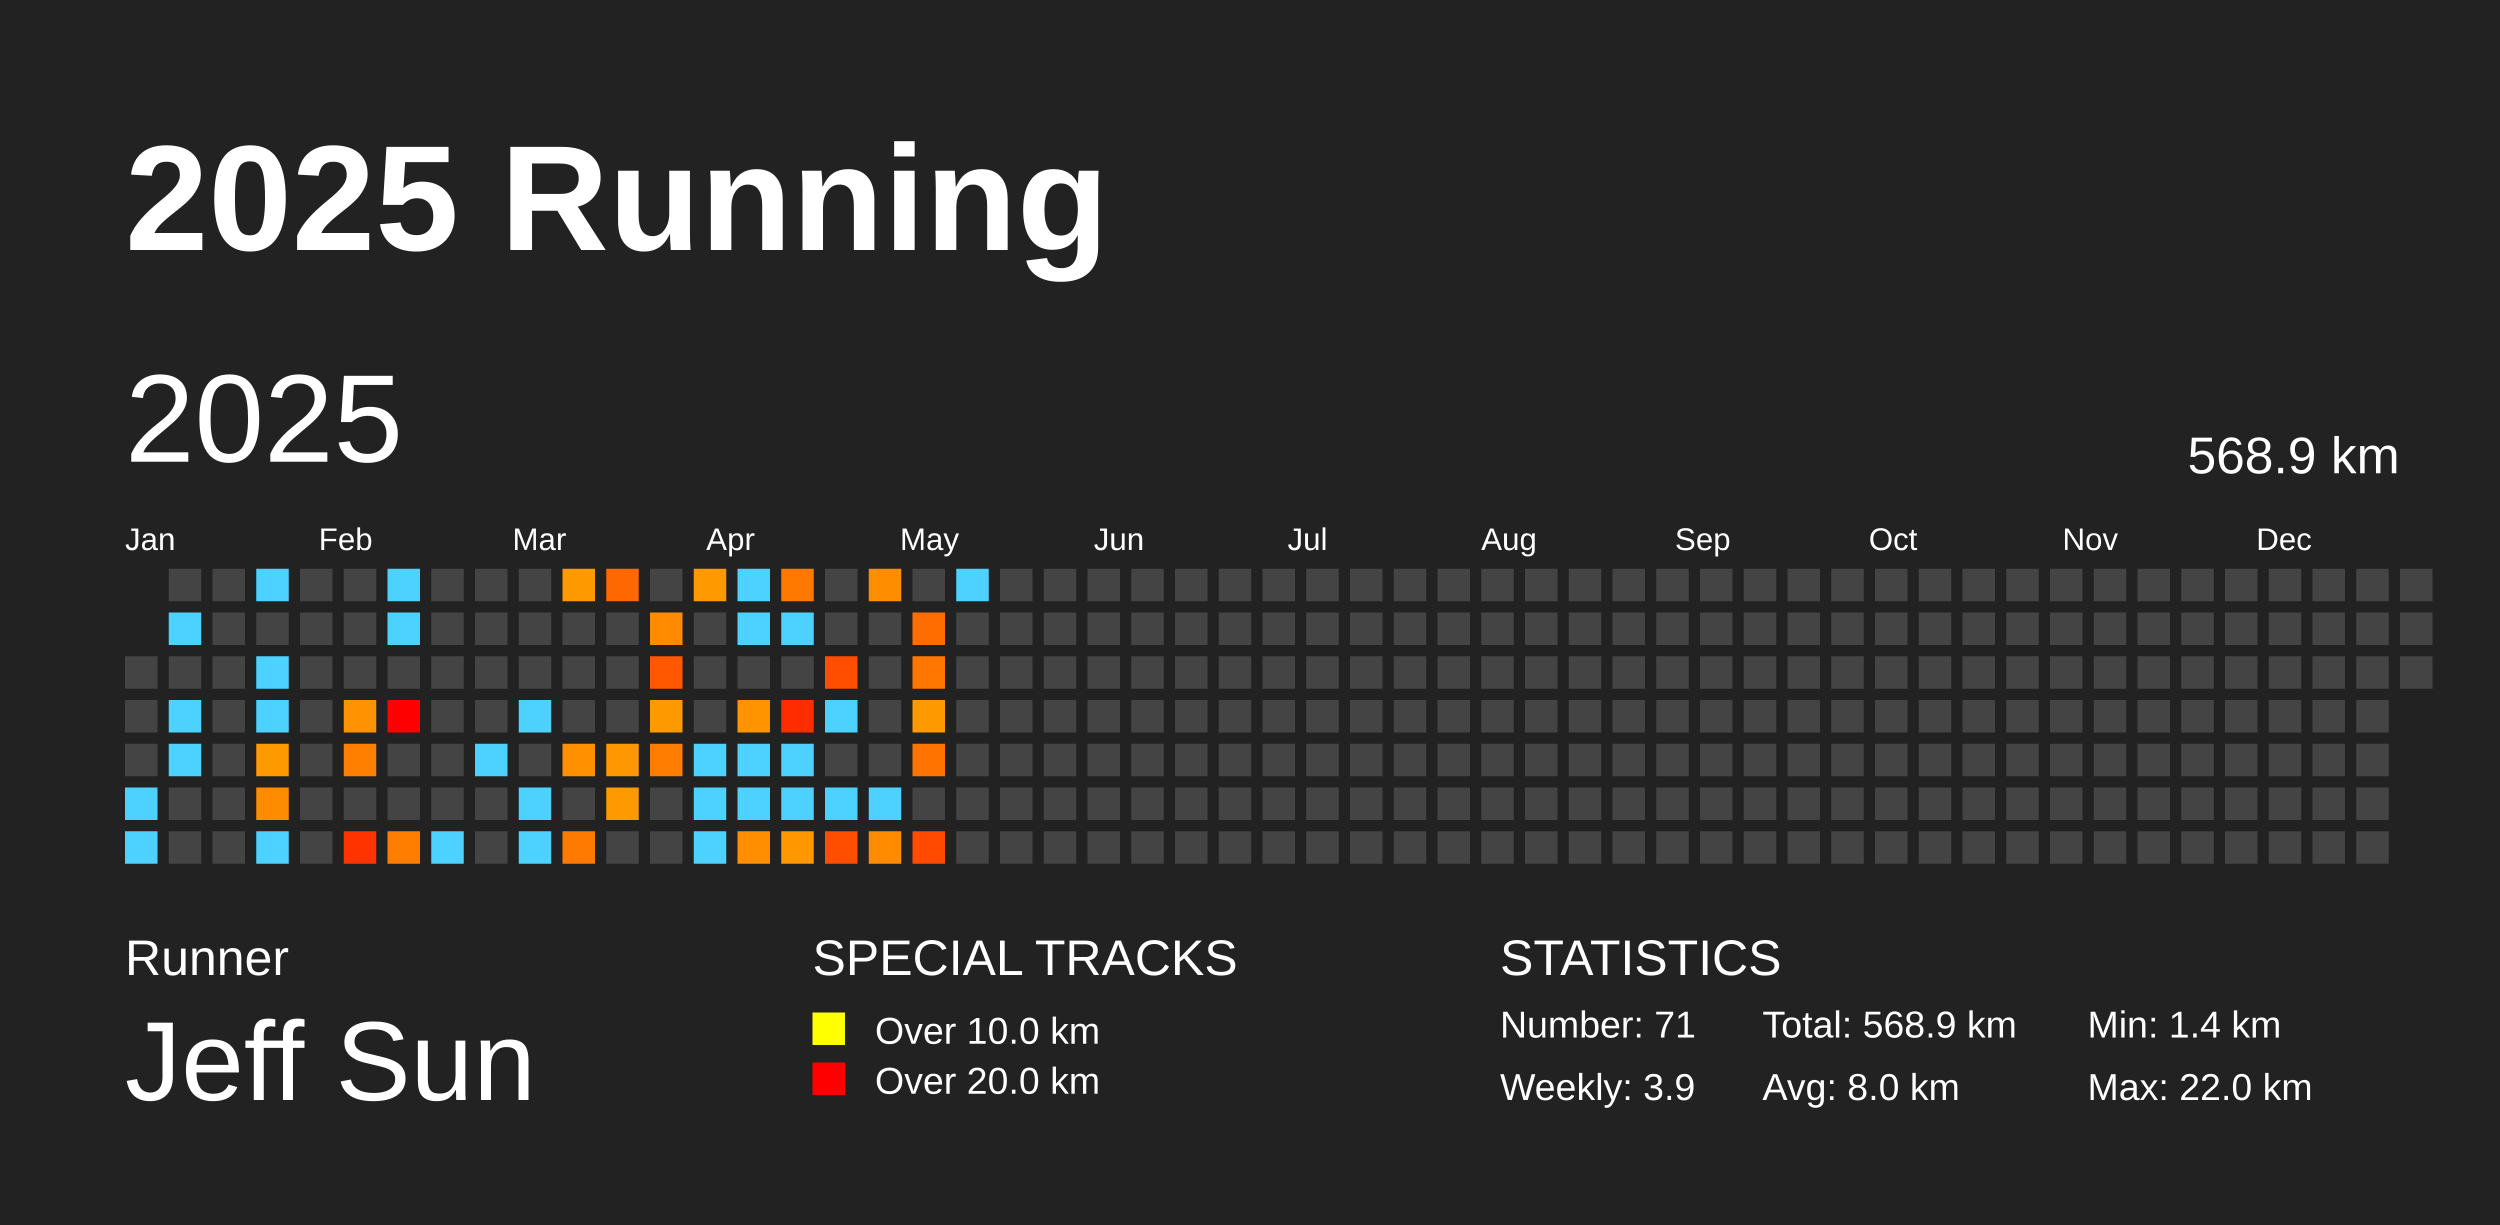
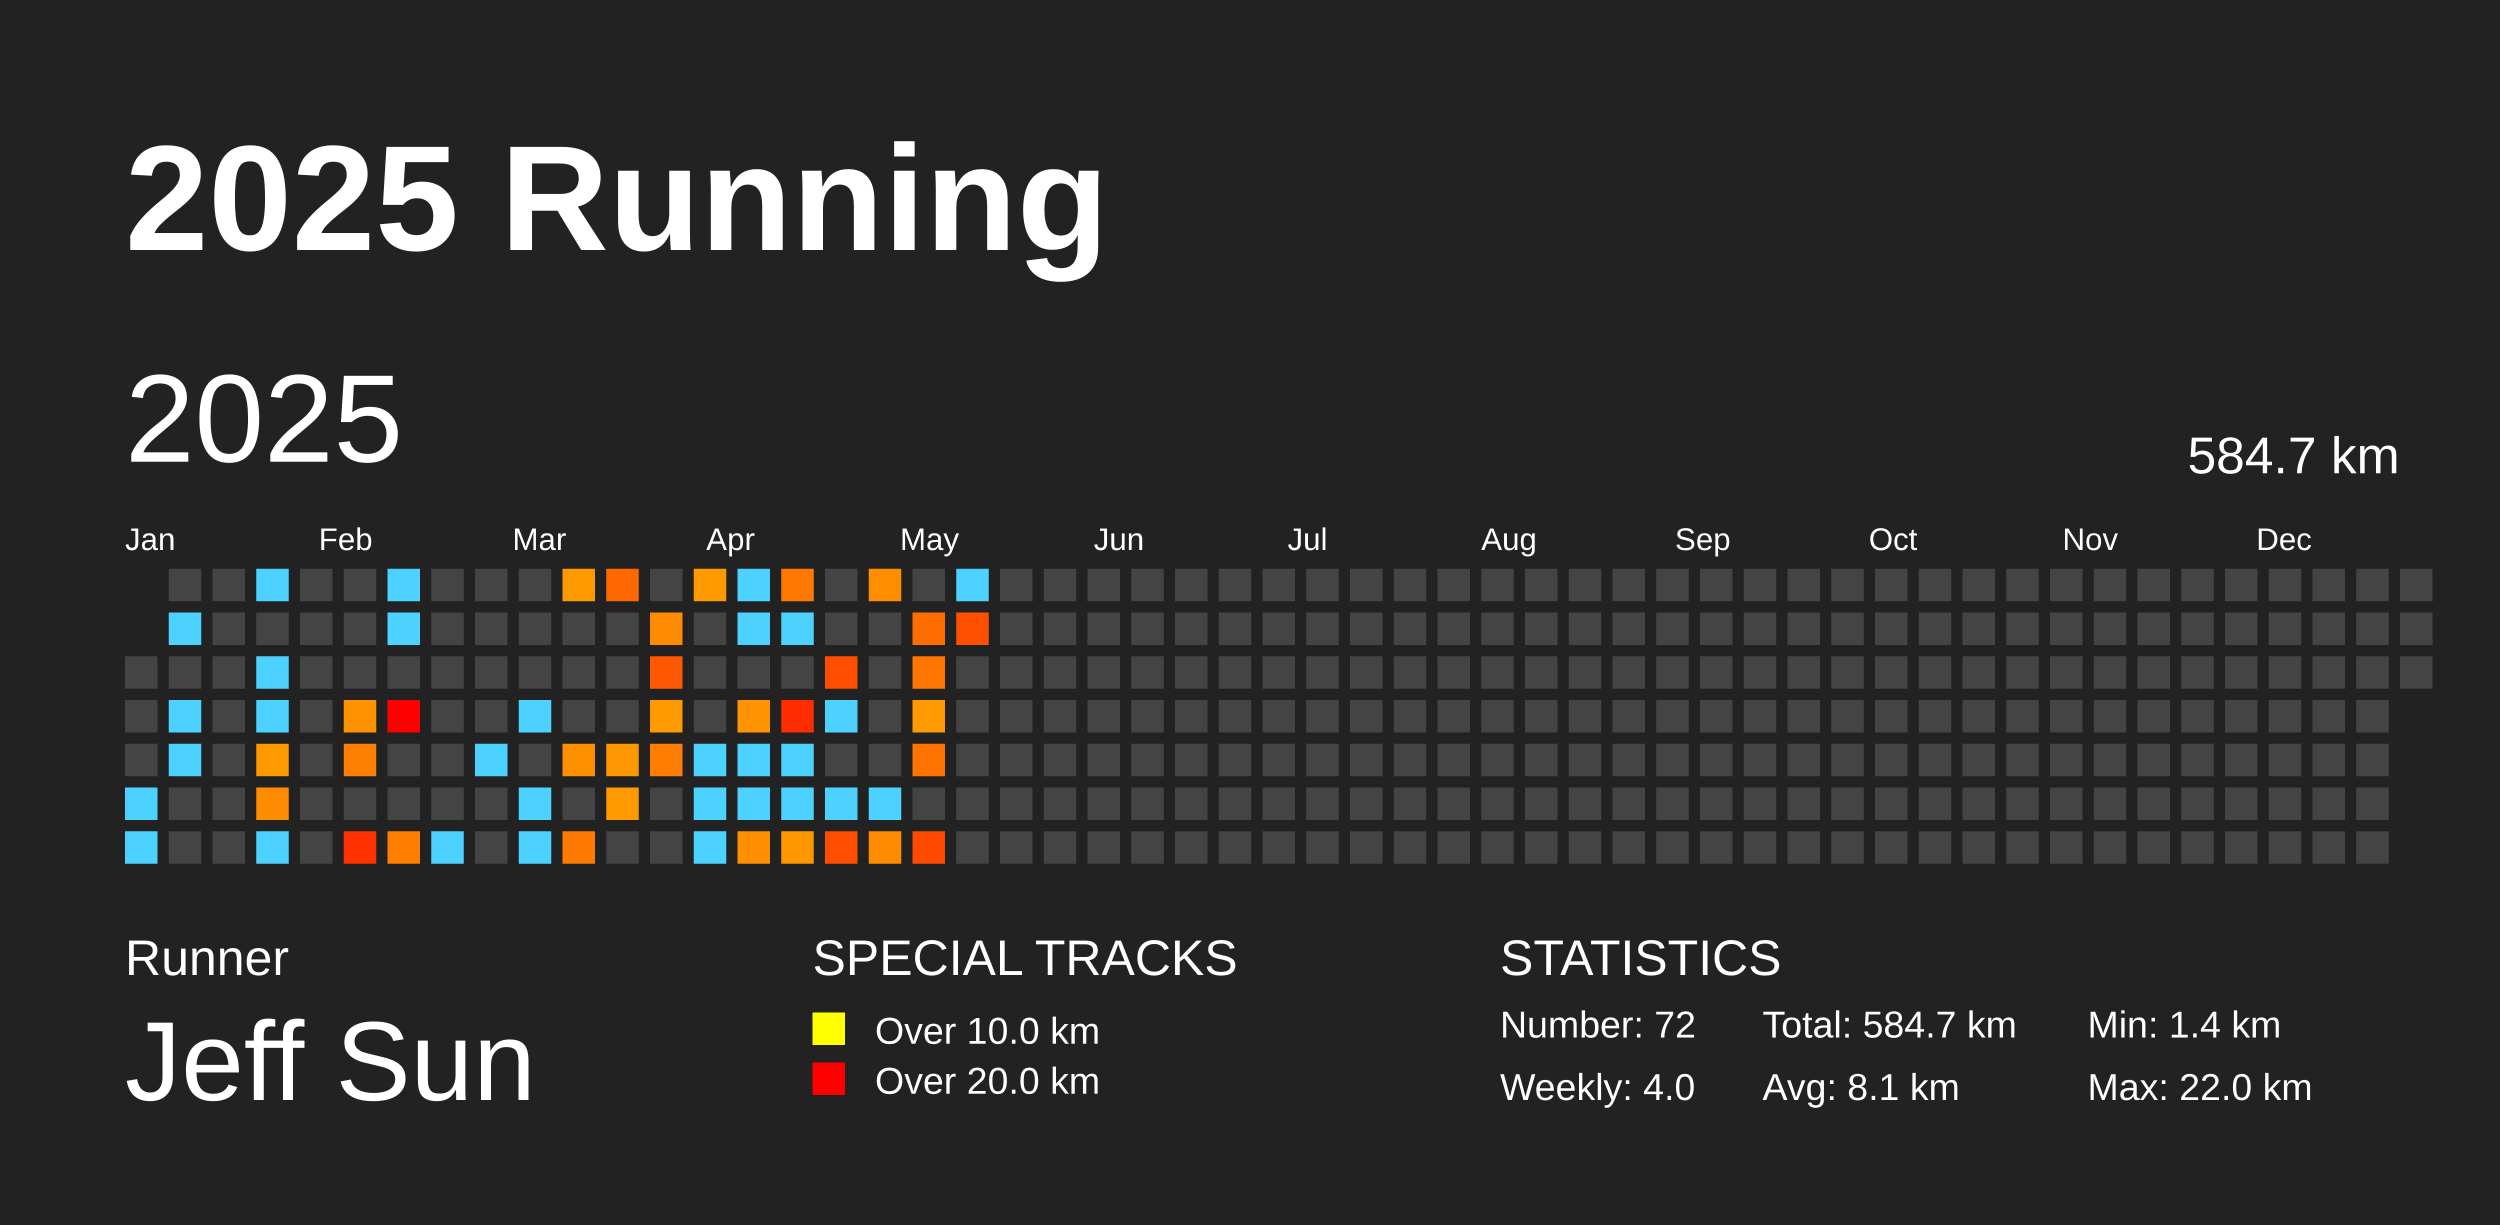
<svg xmlns="http://www.w3.org/2000/svg" baseProfile="full" height="98mm" version="1.1" viewBox="0,0,200,98" width="200mm">
  <defs />
  <rect fill="#222222" height="98" width="200" x="0" y="0" />
  <text fill="#FFFFFF" style="font-size:12px; font-family:Arial; font-weight:bold;" x="10" y="20">2025 Running</text>
  <text fill="#FFFFFF" style="font-size:4px; font-family:Arial" x="10" y="78">Runner</text>
  <text fill="#FFFFFF" style="font-size:9px; font-family:Arial" x="10" y="88">Jeff Sun</text>
  <text fill="#FFFFFF" style="font-size:4px; font-family:Arial" x="65" y="78">SPECIAL TRACKS</text>
  <rect fill="yellow" height="2.6" width="2.6" x="65" y="81" />
  <text fill="#FFFFFF" style="font-size:3px; font-family:Arial" x="70" y="83.5">Over 10.0 km</text>
  <rect fill="red" height="2.6" width="2.6" x="65" y="85" />
  <text fill="#FFFFFF" style="font-size:3px; font-family:Arial" x="70" y="87.5">Over 20.0 km</text>
  <text fill="#FFFFFF" style="font-size:4px; font-family:Arial" x="120" y="78">STATISTICS</text>
-   <text fill="#FFFFFF" style="font-size:3px; font-family:Arial" x="120" y="83">Number: 71</text>
-   <text fill="#FFFFFF" style="font-size:3px; font-family:Arial" x="120" y="88">Weekly: 3.9</text>
-   <text fill="#FFFFFF" style="font-size:3px; font-family:Arial" x="141" y="83">Total: 568.9 km</text>
-   <text fill="#FFFFFF" style="font-size:3px; font-family:Arial" x="141" y="88">Avg: 8.0 km</text>
+   <text fill="#FFFFFF" style="font-size:3px; font-family:Arial" x="120" y="83">Number: 72</text>
+   <text fill="#FFFFFF" style="font-size:3px; font-family:Arial" x="120" y="88">Weekly: 4.0</text>
+   <text fill="#FFFFFF" style="font-size:3px; font-family:Arial" x="141" y="83">Total: 584.7 km</text>
+   <text fill="#FFFFFF" style="font-size:3px; font-family:Arial" x="141" y="88">Avg: 8.1 km</text>
  <text fill="#FFFFFF" style="font-size:3px; font-family:Arial" x="167" y="83">Min: 1.4 km</text>
  <text fill="#FFFFFF" style="font-size:3px; font-family:Arial" x="167" y="88">Max: 22.0 km</text>
  <text dominant-baseline="hanging" fill="#FFFFFF" style="font-size:10.0px; font-family:Arial;" x="10" y="30">2025</text>
-   <text dominant-baseline="hanging" fill="#FFFFFF" style="font-size:4.125px; font-family:Arial;" x="175" y="35">568.9 km</text>
+   <text dominant-baseline="hanging" fill="#FFFFFF" style="font-size:4.125px; font-family:Arial;" x="175" y="35">584.7 km</text>
  <text fill="#FFFFFF" style="font-size:2.5px; font-family:Arial" x="10.0" y="44">Jan</text>
  <text fill="#FFFFFF" style="font-size:2.5px; font-family:Arial" x="25.5" y="44">Feb</text>
  <text fill="#FFFFFF" style="font-size:2.5px; font-family:Arial" x="41.0" y="44">Mar</text>
  <text fill="#FFFFFF" style="font-size:2.5px; font-family:Arial" x="56.5" y="44">Apr</text>
  <text fill="#FFFFFF" style="font-size:2.5px; font-family:Arial" x="72.0" y="44">May</text>
  <text fill="#FFFFFF" style="font-size:2.5px; font-family:Arial" x="87.5" y="44">Jun</text>
  <text fill="#FFFFFF" style="font-size:2.5px; font-family:Arial" x="103.0" y="44">Jul</text>
  <text fill="#FFFFFF" style="font-size:2.5px; font-family:Arial" x="118.5" y="44">Aug</text>
  <text fill="#FFFFFF" style="font-size:2.5px; font-family:Arial" x="134.0" y="44">Sep</text>
  <text fill="#FFFFFF" style="font-size:2.5px; font-family:Arial" x="149.5" y="44">Oct</text>
  <text fill="#FFFFFF" style="font-size:2.5px; font-family:Arial" x="165.0" y="44">Nov</text>
  <text fill="#FFFFFF" style="font-size:2.5px; font-family:Arial" x="180.5" y="44">Dec</text>
  <rect fill="#444444" height="2.6" width="2.6" x="10.0" y="52.5" />
  <rect fill="#444444" height="2.6" width="2.6" x="10.0" y="56.0" />
  <rect fill="#444444" height="2.6" width="2.6" x="10.0" y="59.5" />
  <rect fill="#4dd2ff" height="2.6" width="2.6" x="10.0" y="63.0" />
  <rect fill="#4dd2ff" height="2.6" width="2.6" x="10.0" y="66.5" />
  <rect fill="#444444" height="2.6" width="2.6" x="13.5" y="45.5" />
  <rect fill="#4dd2ff" height="2.6" width="2.6" x="13.5" y="49.0" />
  <rect fill="#444444" height="2.6" width="2.6" x="13.5" y="52.5" />
  <rect fill="#4dd2ff" height="2.6" width="2.6" x="13.5" y="56.0" />
  <rect fill="#4dd2ff" height="2.6" width="2.6" x="13.5" y="59.5" />
  <rect fill="#444444" height="2.6" width="2.6" x="13.5" y="63.0" />
  <rect fill="#444444" height="2.6" width="2.6" x="13.5" y="66.5" />
  <rect fill="#444444" height="2.6" width="2.6" x="17.0" y="45.5" />
  <rect fill="#444444" height="2.6" width="2.6" x="17.0" y="49.0" />
  <rect fill="#444444" height="2.6" width="2.6" x="17.0" y="52.5" />
  <rect fill="#444444" height="2.6" width="2.6" x="17.0" y="56.0" />
  <rect fill="#444444" height="2.6" width="2.6" x="17.0" y="59.5" />
  <rect fill="#444444" height="2.6" width="2.6" x="17.0" y="63.0" />
  <rect fill="#444444" height="2.6" width="2.6" x="17.0" y="66.5" />
  <rect fill="#4dd2ff" height="2.6" width="2.6" x="20.5" y="45.5" />
  <rect fill="#444444" height="2.6" width="2.6" x="20.5" y="49.0" />
  <rect fill="#4dd2ff" height="2.6" width="2.6" x="20.5" y="52.5" />
  <rect fill="#4dd2ff" height="2.6" width="2.6" x="20.5" y="56.0" />
  <rect fill="#ff9900" height="2.6" width="2.6" x="20.5" y="59.5" />
  <rect fill="#ff8c00" height="2.6" width="2.6" x="20.5" y="63.0" />
  <rect fill="#4dd2ff" height="2.6" width="2.6" x="20.5" y="66.5" />
  <rect fill="#444444" height="2.6" width="2.6" x="24.0" y="45.5" />
  <rect fill="#444444" height="2.6" width="2.6" x="24.0" y="49.0" />
  <rect fill="#444444" height="2.6" width="2.6" x="24.0" y="52.5" />
  <rect fill="#444444" height="2.6" width="2.6" x="24.0" y="56.0" />
  <rect fill="#444444" height="2.6" width="2.6" x="24.0" y="59.5" />
  <rect fill="#444444" height="2.6" width="2.6" x="24.0" y="63.0" />
  <rect fill="#444444" height="2.6" width="2.6" x="24.0" y="66.5" />
  <rect fill="#444444" height="2.6" width="2.6" x="27.5" y="45.5" />
  <rect fill="#444444" height="2.6" width="2.6" x="27.5" y="49.0" />
  <rect fill="#444444" height="2.6" width="2.6" x="27.5" y="52.5" />
  <rect fill="#ff9200" height="2.6" width="2.6" x="27.5" y="56.0" />
  <rect fill="#ff7f00" height="2.6" width="2.6" x="27.5" y="59.5" />
  <rect fill="#444444" height="2.6" width="2.6" x="27.5" y="63.0" />
  <rect fill="#ff3300" height="2.6" width="2.6" x="27.5" y="66.5" />
  <rect fill="#4dd2ff" height="2.6" width="2.6" x="31.0" y="45.5" />
  <rect fill="#4dd2ff" height="2.6" width="2.6" x="31.0" y="49.0" />
  <rect fill="#444444" height="2.6" width="2.6" x="31.0" y="52.5" />
  <rect fill="red" height="2.6" width="2.6" x="31.0" y="56.0" />
  <rect fill="#444444" height="2.6" width="2.6" x="31.0" y="59.5" />
  <rect fill="#444444" height="2.6" width="2.6" x="31.0" y="63.0" />
  <rect fill="#ff7e00" height="2.6" width="2.6" x="31.0" y="66.5" />
  <rect fill="#444444" height="2.6" width="2.6" x="34.5" y="45.5" />
  <rect fill="#444444" height="2.6" width="2.6" x="34.5" y="49.0" />
  <rect fill="#444444" height="2.6" width="2.6" x="34.5" y="52.5" />
  <rect fill="#444444" height="2.6" width="2.6" x="34.5" y="56.0" />
  <rect fill="#444444" height="2.6" width="2.6" x="34.5" y="59.5" />
  <rect fill="#444444" height="2.6" width="2.6" x="34.5" y="63.0" />
  <rect fill="#4dd2ff" height="2.6" width="2.6" x="34.5" y="66.5" />
  <rect fill="#444444" height="2.6" width="2.6" x="38.0" y="45.5" />
  <rect fill="#444444" height="2.6" width="2.6" x="38.0" y="49.0" />
  <rect fill="#444444" height="2.6" width="2.6" x="38.0" y="52.5" />
  <rect fill="#444444" height="2.6" width="2.6" x="38.0" y="56.0" />
  <rect fill="#4dd2ff" height="2.6" width="2.6" x="38.0" y="59.5" />
  <rect fill="#444444" height="2.6" width="2.6" x="38.0" y="63.0" />
  <rect fill="#444444" height="2.6" width="2.6" x="38.0" y="66.5" />
  <rect fill="#444444" height="2.6" width="2.6" x="41.5" y="45.5" />
  <rect fill="#444444" height="2.6" width="2.6" x="41.5" y="49.0" />
  <rect fill="#444444" height="2.6" width="2.6" x="41.5" y="52.5" />
  <rect fill="#4dd2ff" height="2.6" width="2.6" x="41.5" y="56.0" />
  <rect fill="#444444" height="2.6" width="2.6" x="41.5" y="59.5" />
  <rect fill="#4dd2ff" height="2.6" width="2.6" x="41.5" y="63.0" />
  <rect fill="#4dd2ff" height="2.6" width="2.6" x="41.5" y="66.5" />
  <rect fill="#ff9900" height="2.6" width="2.6" x="45.0" y="45.5" />
  <rect fill="#444444" height="2.6" width="2.6" x="45.0" y="49.0" />
  <rect fill="#444444" height="2.6" width="2.6" x="45.0" y="52.5" />
  <rect fill="#444444" height="2.6" width="2.6" x="45.0" y="56.0" />
  <rect fill="#ff9000" height="2.6" width="2.6" x="45.0" y="59.5" />
  <rect fill="#444444" height="2.6" width="2.6" x="45.0" y="63.0" />
  <rect fill="#ff7a00" height="2.6" width="2.6" x="45.0" y="66.5" />
  <rect fill="#ff6800" height="2.6" width="2.6" x="48.5" y="45.5" />
  <rect fill="#444444" height="2.6" width="2.6" x="48.5" y="49.0" />
  <rect fill="#444444" height="2.6" width="2.6" x="48.5" y="52.5" />
  <rect fill="#444444" height="2.6" width="2.6" x="48.5" y="56.0" />
  <rect fill="#ff9700" height="2.6" width="2.6" x="48.5" y="59.5" />
  <rect fill="#ff9900" height="2.6" width="2.6" x="48.5" y="63.0" />
  <rect fill="#444444" height="2.6" width="2.6" x="48.5" y="66.5" />
  <rect fill="#444444" height="2.6" width="2.6" x="52.0" y="45.5" />
  <rect fill="#ff8b00" height="2.6" width="2.6" x="52.0" y="49.0" />
  <rect fill="#ff5800" height="2.6" width="2.6" x="52.0" y="52.5" />
  <rect fill="#ff9900" height="2.6" width="2.6" x="52.0" y="56.0" />
  <rect fill="#ff7d00" height="2.6" width="2.6" x="52.0" y="59.5" />
  <rect fill="#444444" height="2.6" width="2.6" x="52.0" y="63.0" />
  <rect fill="#444444" height="2.6" width="2.6" x="52.0" y="66.5" />
  <rect fill="#ff9900" height="2.6" width="2.6" x="55.5" y="45.5" />
  <rect fill="#444444" height="2.6" width="2.6" x="55.5" y="49.0" />
  <rect fill="#444444" height="2.6" width="2.6" x="55.5" y="52.5" />
  <rect fill="#444444" height="2.6" width="2.6" x="55.5" y="56.0" />
  <rect fill="#4dd2ff" height="2.6" width="2.6" x="55.5" y="59.5" />
  <rect fill="#4dd2ff" height="2.6" width="2.6" x="55.5" y="63.0" />
  <rect fill="#4dd2ff" height="2.6" width="2.6" x="55.5" y="66.5" />
  <rect fill="#4dd2ff" height="2.6" width="2.6" x="59.0" y="45.5" />
  <rect fill="#4dd2ff" height="2.6" width="2.6" x="59.0" y="49.0" />
  <rect fill="#444444" height="2.6" width="2.6" x="59.0" y="52.5" />
  <rect fill="#ff9300" height="2.6" width="2.6" x="59.0" y="56.0" />
  <rect fill="#4dd2ff" height="2.6" width="2.6" x="59.0" y="59.5" />
  <rect fill="#4dd2ff" height="2.6" width="2.6" x="59.0" y="63.0" />
  <rect fill="#ff8e00" height="2.6" width="2.6" x="59.0" y="66.5" />
  <rect fill="#ff7900" height="2.6" width="2.6" x="62.5" y="45.5" />
  <rect fill="#4dd2ff" height="2.6" width="2.6" x="62.5" y="49.0" />
  <rect fill="#444444" height="2.6" width="2.6" x="62.5" y="52.5" />
  <rect fill="#ff2c00" height="2.6" width="2.6" x="62.5" y="56.0" />
  <rect fill="#4dd2ff" height="2.6" width="2.6" x="62.5" y="59.5" />
  <rect fill="#4dd2ff" height="2.6" width="2.6" x="62.5" y="63.0" />
  <rect fill="#ff9700" height="2.6" width="2.6" x="62.5" y="66.5" />
  <rect fill="#444444" height="2.6" width="2.6" x="66.0" y="45.5" />
  <rect fill="#444444" height="2.6" width="2.6" x="66.0" y="49.0" />
  <rect fill="#ff4e00" height="2.6" width="2.6" x="66.0" y="52.5" />
  <rect fill="#4dd2ff" height="2.6" width="2.6" x="66.0" y="56.0" />
  <rect fill="#444444" height="2.6" width="2.6" x="66.0" y="59.5" />
  <rect fill="#4dd2ff" height="2.6" width="2.6" x="66.0" y="63.0" />
  <rect fill="#ff4e00" height="2.6" width="2.6" x="66.0" y="66.5" />
  <rect fill="#ff8d00" height="2.6" width="2.6" x="69.5" y="45.5" />
  <rect fill="#444444" height="2.6" width="2.6" x="69.5" y="49.0" />
  <rect fill="#444444" height="2.6" width="2.6" x="69.5" y="52.5" />
  <rect fill="#444444" height="2.6" width="2.6" x="69.5" y="56.0" />
  <rect fill="#444444" height="2.6" width="2.6" x="69.5" y="59.5" />
  <rect fill="#4dd2ff" height="2.6" width="2.6" x="69.5" y="63.0" />
  <rect fill="#ff8c00" height="2.6" width="2.6" x="69.5" y="66.5" />
  <rect fill="#444444" height="2.6" width="2.6" x="73.0" y="45.5" />
  <rect fill="#ff6d00" height="2.6" width="2.6" x="73.0" y="49.0" />
  <rect fill="#ff7700" height="2.6" width="2.6" x="73.0" y="52.5" />
  <rect fill="#ff9900" height="2.6" width="2.6" x="73.0" y="56.0" />
  <rect fill="#ff7400" height="2.6" width="2.6" x="73.0" y="59.5" />
  <rect fill="#444444" height="2.6" width="2.6" x="73.0" y="63.0" />
  <rect fill="#ff4a00" height="2.6" width="2.6" x="73.0" y="66.5" />
  <rect fill="#4dd2ff" height="2.6" width="2.6" x="76.5" y="45.5" />
-   <rect fill="#444444" height="2.6" width="2.6" x="76.5" y="49.0" />
+   <rect fill="#ff5000" height="2.6" width="2.6" x="76.5" y="49.0" />
  <rect fill="#444444" height="2.6" width="2.6" x="76.5" y="52.5" />
  <rect fill="#444444" height="2.6" width="2.6" x="76.5" y="56.0" />
  <rect fill="#444444" height="2.6" width="2.6" x="76.5" y="59.5" />
  <rect fill="#444444" height="2.6" width="2.6" x="76.5" y="63.0" />
  <rect fill="#444444" height="2.6" width="2.6" x="76.5" y="66.5" />
  <rect fill="#444444" height="2.6" width="2.6" x="80.0" y="45.5" />
  <rect fill="#444444" height="2.6" width="2.6" x="80.0" y="49.0" />
  <rect fill="#444444" height="2.6" width="2.6" x="80.0" y="52.5" />
  <rect fill="#444444" height="2.6" width="2.6" x="80.0" y="56.0" />
  <rect fill="#444444" height="2.6" width="2.6" x="80.0" y="59.5" />
  <rect fill="#444444" height="2.6" width="2.6" x="80.0" y="63.0" />
  <rect fill="#444444" height="2.6" width="2.6" x="80.0" y="66.5" />
  <rect fill="#444444" height="2.6" width="2.6" x="83.5" y="45.5" />
  <rect fill="#444444" height="2.6" width="2.6" x="83.5" y="49.0" />
  <rect fill="#444444" height="2.6" width="2.6" x="83.5" y="52.5" />
  <rect fill="#444444" height="2.6" width="2.6" x="83.5" y="56.0" />
  <rect fill="#444444" height="2.6" width="2.6" x="83.5" y="59.5" />
  <rect fill="#444444" height="2.6" width="2.6" x="83.5" y="63.0" />
  <rect fill="#444444" height="2.6" width="2.6" x="83.5" y="66.5" />
  <rect fill="#444444" height="2.6" width="2.6" x="87.0" y="45.5" />
  <rect fill="#444444" height="2.6" width="2.6" x="87.0" y="49.0" />
  <rect fill="#444444" height="2.6" width="2.6" x="87.0" y="52.5" />
  <rect fill="#444444" height="2.6" width="2.6" x="87.0" y="56.0" />
  <rect fill="#444444" height="2.6" width="2.6" x="87.0" y="59.5" />
  <rect fill="#444444" height="2.6" width="2.6" x="87.0" y="63.0" />
  <rect fill="#444444" height="2.6" width="2.6" x="87.0" y="66.5" />
  <rect fill="#444444" height="2.6" width="2.6" x="90.5" y="45.5" />
  <rect fill="#444444" height="2.6" width="2.6" x="90.5" y="49.0" />
  <rect fill="#444444" height="2.6" width="2.6" x="90.5" y="52.5" />
  <rect fill="#444444" height="2.6" width="2.6" x="90.5" y="56.0" />
  <rect fill="#444444" height="2.6" width="2.6" x="90.5" y="59.5" />
  <rect fill="#444444" height="2.6" width="2.6" x="90.5" y="63.0" />
  <rect fill="#444444" height="2.6" width="2.6" x="90.5" y="66.5" />
  <rect fill="#444444" height="2.6" width="2.6" x="94.0" y="45.5" />
  <rect fill="#444444" height="2.6" width="2.6" x="94.0" y="49.0" />
  <rect fill="#444444" height="2.6" width="2.6" x="94.0" y="52.5" />
  <rect fill="#444444" height="2.6" width="2.6" x="94.0" y="56.0" />
  <rect fill="#444444" height="2.6" width="2.6" x="94.0" y="59.5" />
  <rect fill="#444444" height="2.6" width="2.6" x="94.0" y="63.0" />
  <rect fill="#444444" height="2.6" width="2.6" x="94.0" y="66.5" />
  <rect fill="#444444" height="2.6" width="2.6" x="97.5" y="45.5" />
  <rect fill="#444444" height="2.6" width="2.6" x="97.5" y="49.0" />
  <rect fill="#444444" height="2.6" width="2.6" x="97.5" y="52.5" />
  <rect fill="#444444" height="2.6" width="2.6" x="97.5" y="56.0" />
  <rect fill="#444444" height="2.6" width="2.6" x="97.5" y="59.5" />
  <rect fill="#444444" height="2.6" width="2.6" x="97.5" y="63.0" />
  <rect fill="#444444" height="2.6" width="2.6" x="97.5" y="66.5" />
  <rect fill="#444444" height="2.6" width="2.6" x="101.0" y="45.5" />
  <rect fill="#444444" height="2.6" width="2.6" x="101.0" y="49.0" />
  <rect fill="#444444" height="2.6" width="2.6" x="101.0" y="52.5" />
  <rect fill="#444444" height="2.6" width="2.6" x="101.0" y="56.0" />
  <rect fill="#444444" height="2.6" width="2.6" x="101.0" y="59.5" />
  <rect fill="#444444" height="2.6" width="2.6" x="101.0" y="63.0" />
  <rect fill="#444444" height="2.6" width="2.6" x="101.0" y="66.5" />
  <rect fill="#444444" height="2.6" width="2.6" x="104.5" y="45.5" />
  <rect fill="#444444" height="2.6" width="2.6" x="104.5" y="49.0" />
  <rect fill="#444444" height="2.6" width="2.6" x="104.5" y="52.5" />
  <rect fill="#444444" height="2.6" width="2.6" x="104.5" y="56.0" />
  <rect fill="#444444" height="2.6" width="2.6" x="104.5" y="59.5" />
  <rect fill="#444444" height="2.6" width="2.6" x="104.5" y="63.0" />
  <rect fill="#444444" height="2.6" width="2.6" x="104.5" y="66.5" />
  <rect fill="#444444" height="2.6" width="2.6" x="108.0" y="45.5" />
  <rect fill="#444444" height="2.6" width="2.6" x="108.0" y="49.0" />
  <rect fill="#444444" height="2.6" width="2.6" x="108.0" y="52.5" />
  <rect fill="#444444" height="2.6" width="2.6" x="108.0" y="56.0" />
  <rect fill="#444444" height="2.6" width="2.6" x="108.0" y="59.5" />
  <rect fill="#444444" height="2.6" width="2.6" x="108.0" y="63.0" />
  <rect fill="#444444" height="2.6" width="2.6" x="108.0" y="66.5" />
  <rect fill="#444444" height="2.6" width="2.6" x="111.5" y="45.5" />
  <rect fill="#444444" height="2.6" width="2.6" x="111.5" y="49.0" />
  <rect fill="#444444" height="2.6" width="2.6" x="111.5" y="52.5" />
  <rect fill="#444444" height="2.6" width="2.6" x="111.5" y="56.0" />
  <rect fill="#444444" height="2.6" width="2.6" x="111.5" y="59.5" />
  <rect fill="#444444" height="2.6" width="2.6" x="111.5" y="63.0" />
  <rect fill="#444444" height="2.6" width="2.6" x="111.5" y="66.5" />
  <rect fill="#444444" height="2.6" width="2.6" x="115.0" y="45.5" />
  <rect fill="#444444" height="2.6" width="2.6" x="115.0" y="49.0" />
  <rect fill="#444444" height="2.6" width="2.6" x="115.0" y="52.5" />
  <rect fill="#444444" height="2.6" width="2.6" x="115.0" y="56.0" />
  <rect fill="#444444" height="2.6" width="2.6" x="115.0" y="59.5" />
  <rect fill="#444444" height="2.6" width="2.6" x="115.0" y="63.0" />
  <rect fill="#444444" height="2.6" width="2.6" x="115.0" y="66.5" />
  <rect fill="#444444" height="2.6" width="2.6" x="118.5" y="45.5" />
  <rect fill="#444444" height="2.6" width="2.6" x="118.5" y="49.0" />
  <rect fill="#444444" height="2.6" width="2.6" x="118.5" y="52.5" />
  <rect fill="#444444" height="2.6" width="2.6" x="118.5" y="56.0" />
  <rect fill="#444444" height="2.6" width="2.6" x="118.5" y="59.5" />
  <rect fill="#444444" height="2.6" width="2.6" x="118.5" y="63.0" />
  <rect fill="#444444" height="2.6" width="2.6" x="118.5" y="66.5" />
  <rect fill="#444444" height="2.6" width="2.6" x="122.0" y="45.5" />
  <rect fill="#444444" height="2.6" width="2.6" x="122.0" y="49.0" />
  <rect fill="#444444" height="2.6" width="2.6" x="122.0" y="52.5" />
  <rect fill="#444444" height="2.6" width="2.6" x="122.0" y="56.0" />
  <rect fill="#444444" height="2.6" width="2.6" x="122.0" y="59.5" />
  <rect fill="#444444" height="2.6" width="2.6" x="122.0" y="63.0" />
  <rect fill="#444444" height="2.6" width="2.6" x="122.0" y="66.5" />
  <rect fill="#444444" height="2.6" width="2.6" x="125.5" y="45.5" />
  <rect fill="#444444" height="2.6" width="2.6" x="125.5" y="49.0" />
  <rect fill="#444444" height="2.6" width="2.6" x="125.5" y="52.5" />
  <rect fill="#444444" height="2.6" width="2.6" x="125.5" y="56.0" />
  <rect fill="#444444" height="2.6" width="2.6" x="125.5" y="59.5" />
  <rect fill="#444444" height="2.6" width="2.6" x="125.5" y="63.0" />
  <rect fill="#444444" height="2.6" width="2.6" x="125.5" y="66.5" />
  <rect fill="#444444" height="2.6" width="2.6" x="129.0" y="45.5" />
  <rect fill="#444444" height="2.6" width="2.6" x="129.0" y="49.0" />
  <rect fill="#444444" height="2.6" width="2.6" x="129.0" y="52.5" />
  <rect fill="#444444" height="2.6" width="2.6" x="129.0" y="56.0" />
  <rect fill="#444444" height="2.6" width="2.6" x="129.0" y="59.5" />
  <rect fill="#444444" height="2.6" width="2.6" x="129.0" y="63.0" />
  <rect fill="#444444" height="2.6" width="2.6" x="129.0" y="66.5" />
  <rect fill="#444444" height="2.6" width="2.6" x="132.5" y="45.5" />
  <rect fill="#444444" height="2.6" width="2.6" x="132.5" y="49.0" />
  <rect fill="#444444" height="2.6" width="2.6" x="132.5" y="52.5" />
  <rect fill="#444444" height="2.6" width="2.6" x="132.5" y="56.0" />
  <rect fill="#444444" height="2.6" width="2.6" x="132.5" y="59.5" />
  <rect fill="#444444" height="2.6" width="2.6" x="132.5" y="63.0" />
  <rect fill="#444444" height="2.6" width="2.6" x="132.5" y="66.5" />
  <rect fill="#444444" height="2.6" width="2.6" x="136.0" y="45.5" />
  <rect fill="#444444" height="2.6" width="2.6" x="136.0" y="49.0" />
  <rect fill="#444444" height="2.6" width="2.6" x="136.0" y="52.5" />
  <rect fill="#444444" height="2.6" width="2.6" x="136.0" y="56.0" />
  <rect fill="#444444" height="2.6" width="2.6" x="136.0" y="59.5" />
  <rect fill="#444444" height="2.6" width="2.6" x="136.0" y="63.0" />
  <rect fill="#444444" height="2.6" width="2.6" x="136.0" y="66.5" />
  <rect fill="#444444" height="2.6" width="2.6" x="139.5" y="45.5" />
  <rect fill="#444444" height="2.6" width="2.6" x="139.5" y="49.0" />
  <rect fill="#444444" height="2.6" width="2.6" x="139.5" y="52.5" />
  <rect fill="#444444" height="2.6" width="2.6" x="139.5" y="56.0" />
  <rect fill="#444444" height="2.6" width="2.6" x="139.5" y="59.5" />
  <rect fill="#444444" height="2.6" width="2.6" x="139.5" y="63.0" />
  <rect fill="#444444" height="2.6" width="2.6" x="139.5" y="66.5" />
  <rect fill="#444444" height="2.6" width="2.6" x="143.0" y="45.5" />
  <rect fill="#444444" height="2.6" width="2.6" x="143.0" y="49.0" />
  <rect fill="#444444" height="2.6" width="2.6" x="143.0" y="52.5" />
  <rect fill="#444444" height="2.6" width="2.6" x="143.0" y="56.0" />
  <rect fill="#444444" height="2.6" width="2.6" x="143.0" y="59.5" />
  <rect fill="#444444" height="2.6" width="2.6" x="143.0" y="63.0" />
  <rect fill="#444444" height="2.6" width="2.6" x="143.0" y="66.5" />
  <rect fill="#444444" height="2.6" width="2.6" x="146.5" y="45.5" />
  <rect fill="#444444" height="2.6" width="2.6" x="146.5" y="49.0" />
  <rect fill="#444444" height="2.6" width="2.6" x="146.5" y="52.5" />
  <rect fill="#444444" height="2.6" width="2.6" x="146.5" y="56.0" />
  <rect fill="#444444" height="2.6" width="2.6" x="146.5" y="59.5" />
  <rect fill="#444444" height="2.6" width="2.6" x="146.5" y="63.0" />
  <rect fill="#444444" height="2.6" width="2.6" x="146.5" y="66.5" />
  <rect fill="#444444" height="2.6" width="2.6" x="150.0" y="45.5" />
  <rect fill="#444444" height="2.6" width="2.6" x="150.0" y="49.0" />
  <rect fill="#444444" height="2.6" width="2.6" x="150.0" y="52.5" />
  <rect fill="#444444" height="2.6" width="2.6" x="150.0" y="56.0" />
  <rect fill="#444444" height="2.6" width="2.6" x="150.0" y="59.5" />
  <rect fill="#444444" height="2.6" width="2.6" x="150.0" y="63.0" />
  <rect fill="#444444" height="2.6" width="2.6" x="150.0" y="66.5" />
  <rect fill="#444444" height="2.6" width="2.6" x="153.5" y="45.5" />
  <rect fill="#444444" height="2.6" width="2.6" x="153.5" y="49.0" />
  <rect fill="#444444" height="2.6" width="2.6" x="153.5" y="52.5" />
  <rect fill="#444444" height="2.6" width="2.6" x="153.5" y="56.0" />
  <rect fill="#444444" height="2.6" width="2.6" x="153.5" y="59.5" />
  <rect fill="#444444" height="2.6" width="2.6" x="153.5" y="63.0" />
  <rect fill="#444444" height="2.6" width="2.6" x="153.5" y="66.5" />
  <rect fill="#444444" height="2.6" width="2.6" x="157.0" y="45.5" />
  <rect fill="#444444" height="2.6" width="2.6" x="157.0" y="49.0" />
  <rect fill="#444444" height="2.6" width="2.6" x="157.0" y="52.5" />
  <rect fill="#444444" height="2.6" width="2.6" x="157.0" y="56.0" />
  <rect fill="#444444" height="2.6" width="2.6" x="157.0" y="59.5" />
  <rect fill="#444444" height="2.6" width="2.6" x="157.0" y="63.0" />
  <rect fill="#444444" height="2.6" width="2.6" x="157.0" y="66.5" />
  <rect fill="#444444" height="2.6" width="2.6" x="160.5" y="45.5" />
  <rect fill="#444444" height="2.6" width="2.6" x="160.5" y="49.0" />
  <rect fill="#444444" height="2.6" width="2.6" x="160.5" y="52.5" />
  <rect fill="#444444" height="2.6" width="2.6" x="160.5" y="56.0" />
  <rect fill="#444444" height="2.6" width="2.6" x="160.5" y="59.5" />
  <rect fill="#444444" height="2.6" width="2.6" x="160.5" y="63.0" />
  <rect fill="#444444" height="2.6" width="2.6" x="160.5" y="66.5" />
  <rect fill="#444444" height="2.6" width="2.6" x="164.0" y="45.5" />
  <rect fill="#444444" height="2.6" width="2.6" x="164.0" y="49.0" />
  <rect fill="#444444" height="2.6" width="2.6" x="164.0" y="52.5" />
  <rect fill="#444444" height="2.6" width="2.6" x="164.0" y="56.0" />
  <rect fill="#444444" height="2.6" width="2.6" x="164.0" y="59.5" />
  <rect fill="#444444" height="2.6" width="2.6" x="164.0" y="63.0" />
  <rect fill="#444444" height="2.6" width="2.6" x="164.0" y="66.5" />
  <rect fill="#444444" height="2.6" width="2.6" x="167.5" y="45.5" />
  <rect fill="#444444" height="2.6" width="2.6" x="167.5" y="49.0" />
  <rect fill="#444444" height="2.6" width="2.6" x="167.5" y="52.5" />
  <rect fill="#444444" height="2.6" width="2.6" x="167.5" y="56.0" />
  <rect fill="#444444" height="2.6" width="2.6" x="167.5" y="59.5" />
  <rect fill="#444444" height="2.6" width="2.6" x="167.5" y="63.0" />
  <rect fill="#444444" height="2.6" width="2.6" x="167.5" y="66.5" />
  <rect fill="#444444" height="2.6" width="2.6" x="171.0" y="45.5" />
  <rect fill="#444444" height="2.6" width="2.6" x="171.0" y="49.0" />
  <rect fill="#444444" height="2.6" width="2.6" x="171.0" y="52.5" />
  <rect fill="#444444" height="2.6" width="2.6" x="171.0" y="56.0" />
  <rect fill="#444444" height="2.6" width="2.6" x="171.0" y="59.5" />
  <rect fill="#444444" height="2.6" width="2.6" x="171.0" y="63.0" />
  <rect fill="#444444" height="2.6" width="2.6" x="171.0" y="66.5" />
  <rect fill="#444444" height="2.6" width="2.6" x="174.5" y="45.5" />
  <rect fill="#444444" height="2.6" width="2.6" x="174.5" y="49.0" />
  <rect fill="#444444" height="2.6" width="2.6" x="174.5" y="52.5" />
  <rect fill="#444444" height="2.6" width="2.6" x="174.5" y="56.0" />
  <rect fill="#444444" height="2.6" width="2.6" x="174.5" y="59.5" />
  <rect fill="#444444" height="2.6" width="2.6" x="174.5" y="63.0" />
  <rect fill="#444444" height="2.6" width="2.6" x="174.5" y="66.5" />
  <rect fill="#444444" height="2.6" width="2.6" x="178.0" y="45.5" />
  <rect fill="#444444" height="2.6" width="2.6" x="178.0" y="49.0" />
  <rect fill="#444444" height="2.6" width="2.6" x="178.0" y="52.5" />
  <rect fill="#444444" height="2.6" width="2.6" x="178.0" y="56.0" />
  <rect fill="#444444" height="2.6" width="2.6" x="178.0" y="59.5" />
  <rect fill="#444444" height="2.6" width="2.6" x="178.0" y="63.0" />
  <rect fill="#444444" height="2.6" width="2.6" x="178.0" y="66.5" />
  <rect fill="#444444" height="2.6" width="2.6" x="181.5" y="45.5" />
  <rect fill="#444444" height="2.6" width="2.6" x="181.5" y="49.0" />
  <rect fill="#444444" height="2.6" width="2.6" x="181.5" y="52.5" />
  <rect fill="#444444" height="2.6" width="2.6" x="181.5" y="56.0" />
  <rect fill="#444444" height="2.6" width="2.6" x="181.5" y="59.5" />
  <rect fill="#444444" height="2.6" width="2.6" x="181.5" y="63.0" />
  <rect fill="#444444" height="2.6" width="2.6" x="181.5" y="66.5" />
  <rect fill="#444444" height="2.6" width="2.6" x="185.0" y="45.5" />
  <rect fill="#444444" height="2.6" width="2.6" x="185.0" y="49.0" />
  <rect fill="#444444" height="2.6" width="2.6" x="185.0" y="52.5" />
  <rect fill="#444444" height="2.6" width="2.6" x="185.0" y="56.0" />
  <rect fill="#444444" height="2.6" width="2.6" x="185.0" y="59.5" />
  <rect fill="#444444" height="2.6" width="2.6" x="185.0" y="63.0" />
  <rect fill="#444444" height="2.6" width="2.6" x="185.0" y="66.5" />
  <rect fill="#444444" height="2.6" width="2.6" x="188.5" y="45.5" />
  <rect fill="#444444" height="2.6" width="2.6" x="188.5" y="49.0" />
  <rect fill="#444444" height="2.6" width="2.6" x="188.5" y="52.5" />
  <rect fill="#444444" height="2.6" width="2.6" x="188.5" y="56.0" />
  <rect fill="#444444" height="2.6" width="2.6" x="188.5" y="59.5" />
  <rect fill="#444444" height="2.6" width="2.6" x="188.5" y="63.0" />
  <rect fill="#444444" height="2.6" width="2.6" x="188.5" y="66.5" />
  <rect fill="#444444" height="2.6" width="2.6" x="192.0" y="45.5" />
  <rect fill="#444444" height="2.6" width="2.6" x="192.0" y="49.0" />
  <rect fill="#444444" height="2.6" width="2.6" x="192.0" y="52.5" />
</svg>
